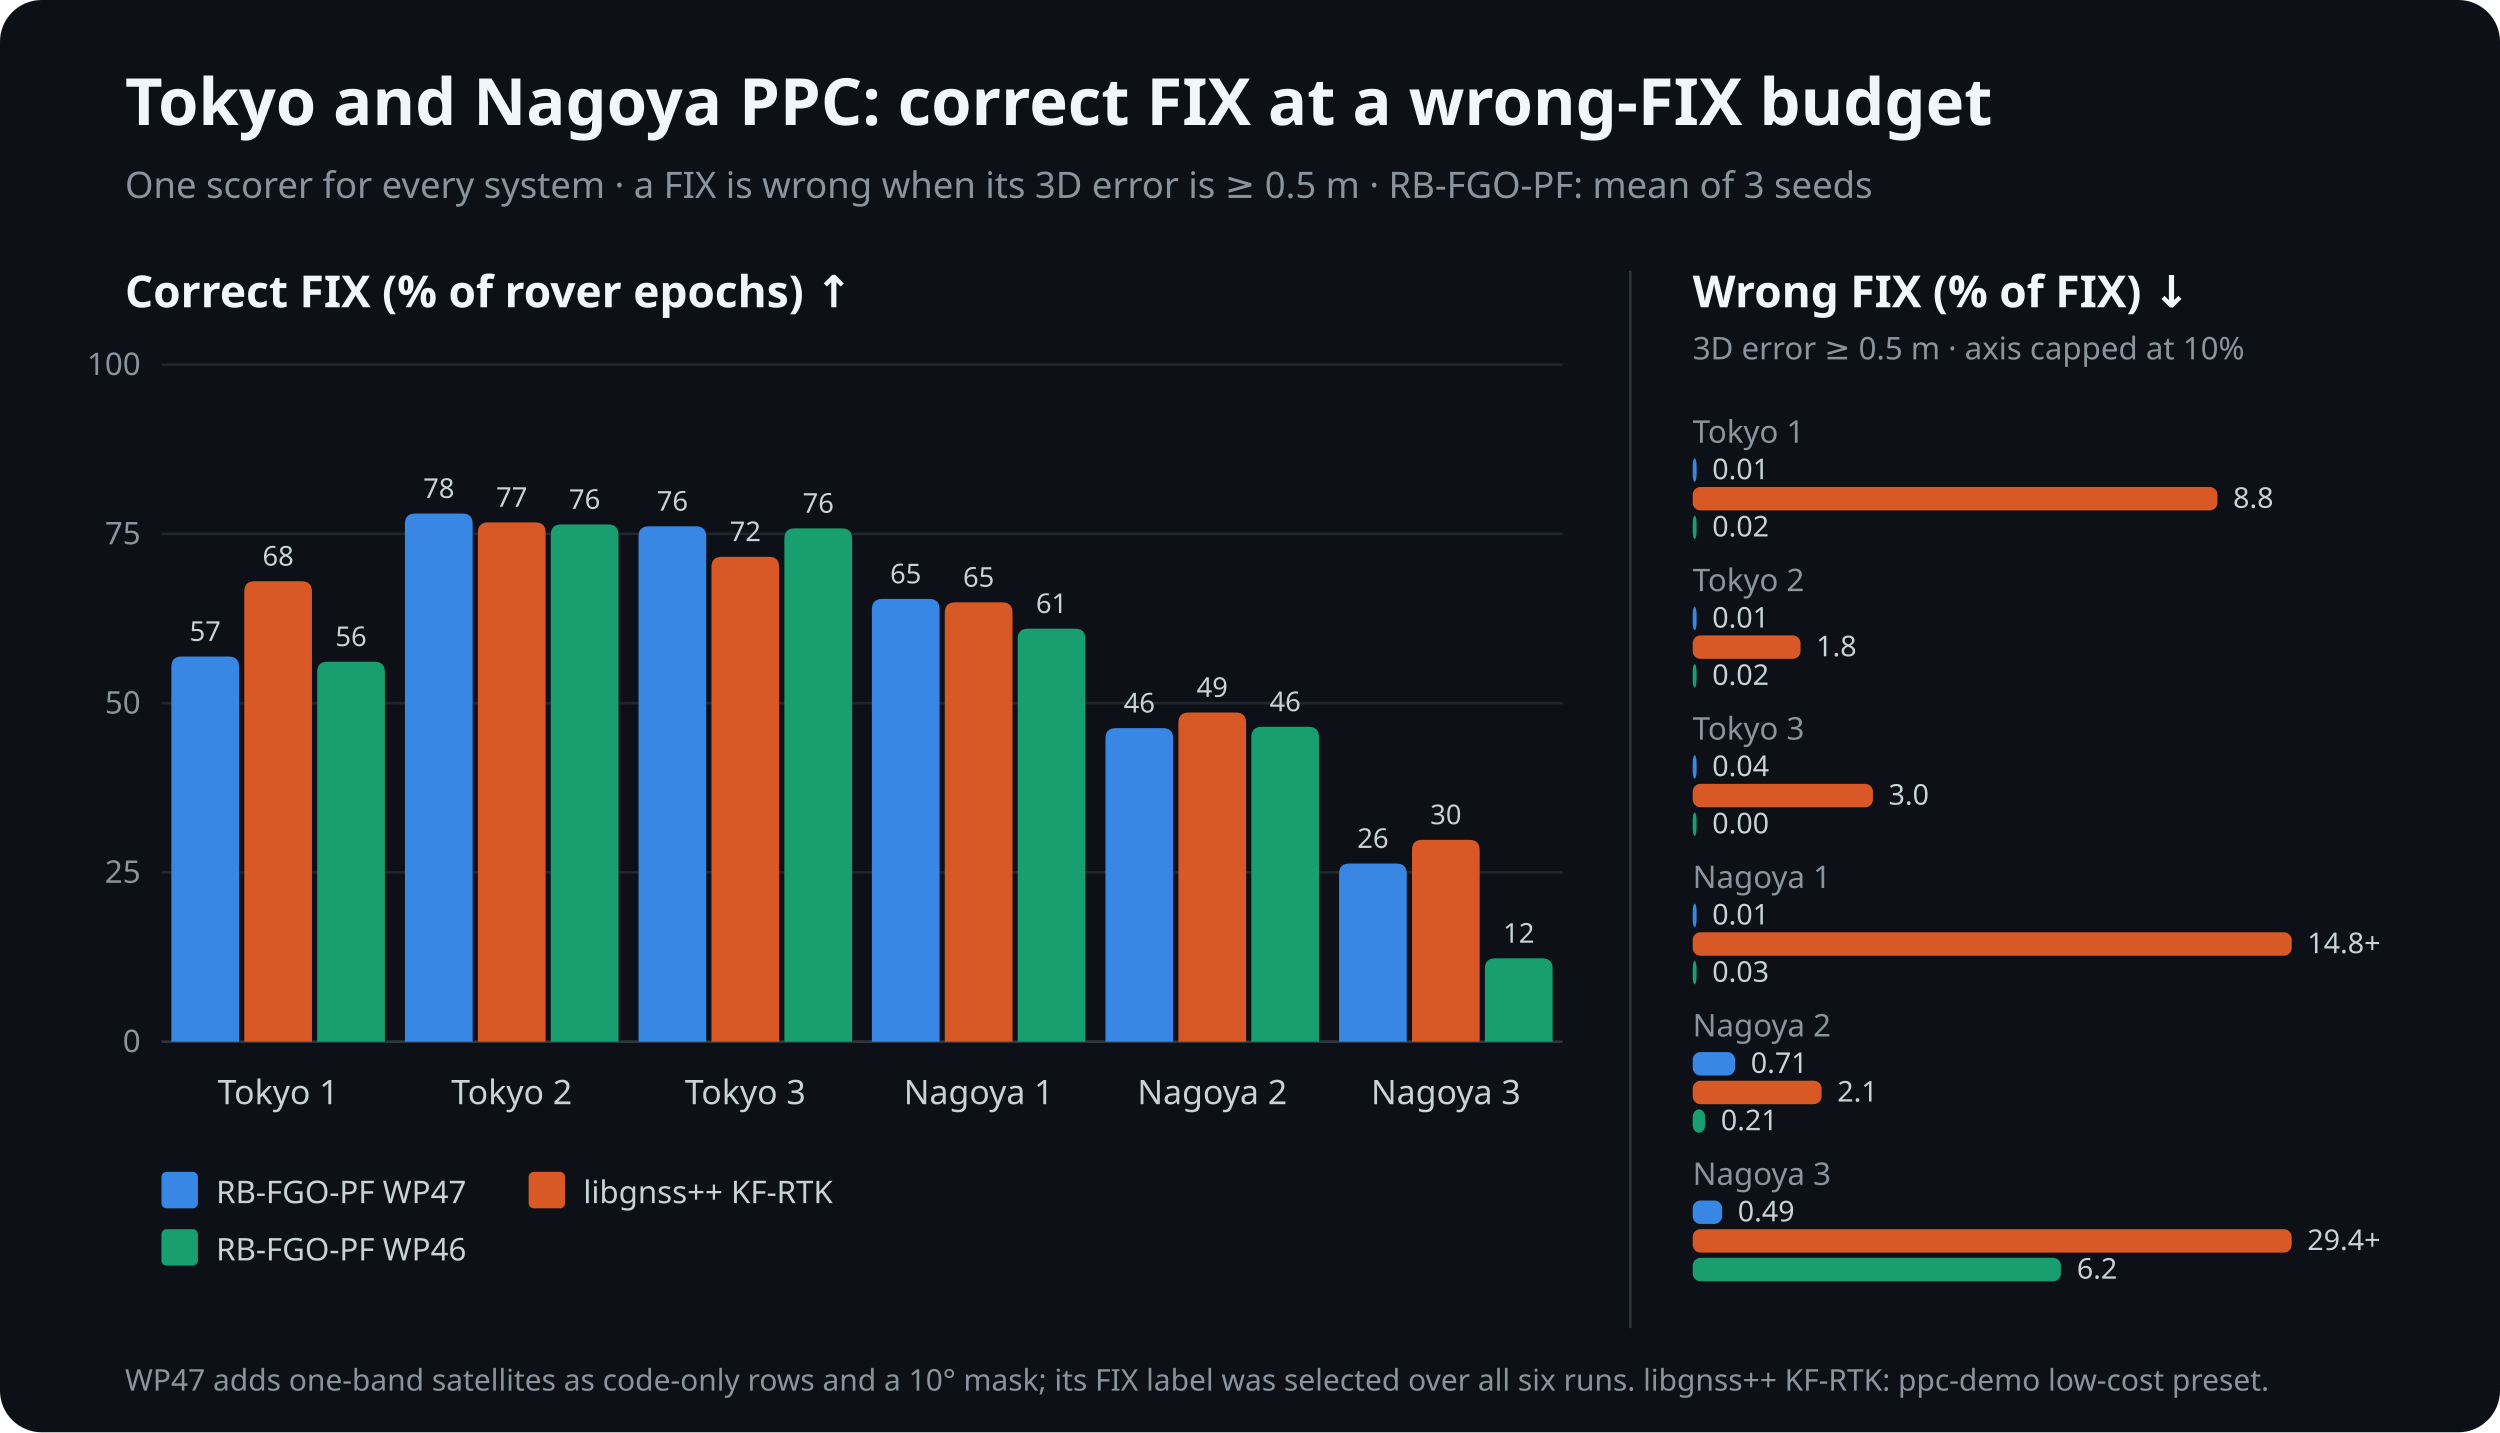
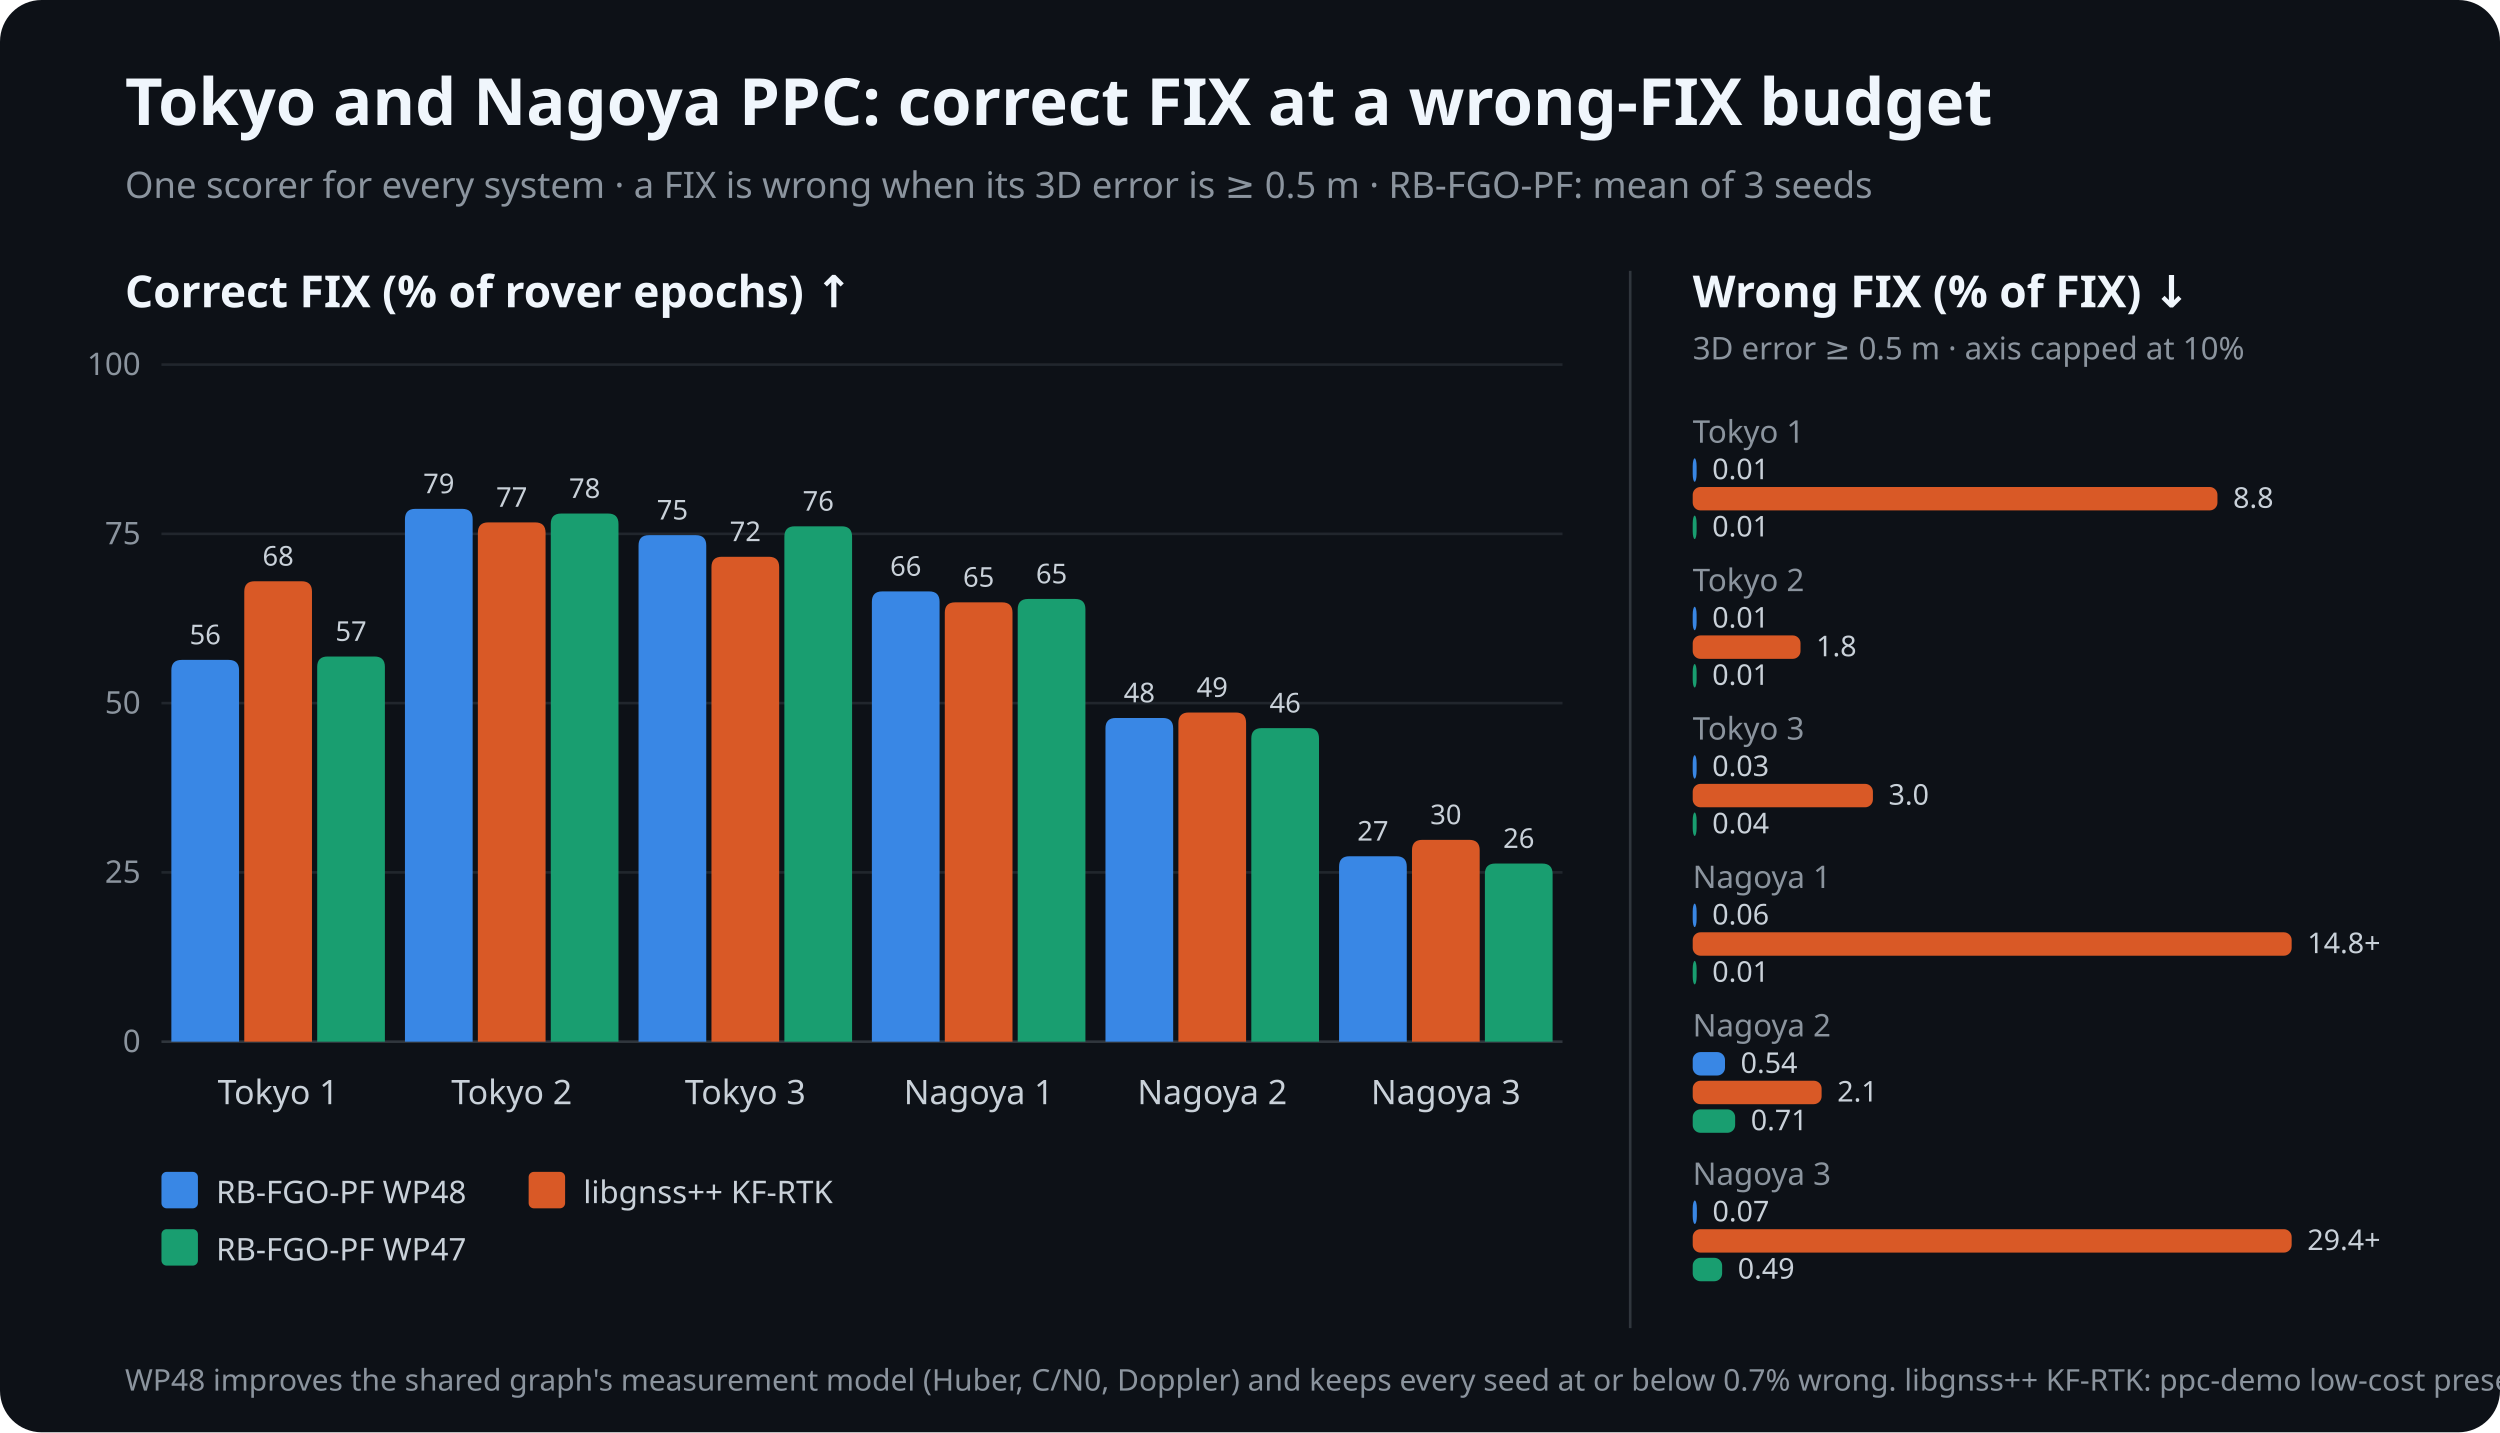
<svg xmlns="http://www.w3.org/2000/svg" width="960" height="550" viewBox="0 0 960 550" role="img" aria-labelledby="title desc">
  <rect width="960" height="550" rx="16" fill="#0d1117" />
  <text x="48" y="48" fill="#f0f6fc" font-family="system-ui,sans-serif" font-size="25" font-weight="700">Tokyo and Nagoya PPC: correct FIX at a wrong-FIX budget</text>
  <text x="48" y="76" fill="#8b949e" font-family="system-ui,sans-serif" font-size="14">One scorer for every system · a FIX is wrong when its 3D error is ≥ 0.5 m · RB-FGO-PF: mean of 3 seeds</text>
  <g font-family="system-ui,sans-serif">
    <text x="48" y="118" fill="#f0f6fc" font-size="17" font-weight="600">Correct FIX (% of rover epochs) ↑</text>
    <line x1="62" y1="400.0" x2="600" y2="400.0" stroke="#30363d" />
    <text x="54" y="404.0" fill="#8b949e" font-size="12" text-anchor="end">0</text>
    <line x1="62" y1="335.0" x2="600" y2="335.0" stroke="#21262d" />
    <text x="54" y="339.0" fill="#8b949e" font-size="12" text-anchor="end">25</text>
    <line x1="62" y1="270.0" x2="600" y2="270.0" stroke="#21262d" />
    <text x="54" y="274.0" fill="#8b949e" font-size="12" text-anchor="end">50</text>
    <line x1="62" y1="205.0" x2="600" y2="205.0" stroke="#21262d" />
    <text x="54" y="209.0" fill="#8b949e" font-size="12" text-anchor="end">75</text>
    <line x1="62" y1="140.0" x2="600" y2="140.0" stroke="#21262d" />
    <text x="54" y="144.0" fill="#8b949e" font-size="12" text-anchor="end">100</text>
-     <path d="M65.8,400 V256.1 Q65.8,252.1 69.8,252.1 H87.8 Q91.8,252.1 91.8,256.1 V400 Z" fill="#3987e5" />
-     <text x="78.8" y="246.1" fill="#c9d1d9" font-size="10.5" text-anchor="middle">57</text>
+     <path d="M65.8,400 V257.4 Q65.8,253.4 69.8,253.4 H87.8 Q91.8,253.4 91.8,257.4 V400 Z" fill="#3987e5" />
+     <text x="78.8" y="247.4" fill="#c9d1d9" font-size="10.5" text-anchor="middle">56</text>
    <path d="M93.8,400 V227.2 Q93.8,223.2 97.8,223.2 H115.8 Q119.8,223.2 119.8,227.2 V400 Z" fill="#d95926" />
    <text x="106.8" y="217.2" fill="#c9d1d9" font-size="10.5" text-anchor="middle">68</text>
-     <path d="M121.8,400 V258.1 Q121.8,254.1 125.8,254.1 H143.8 Q147.8,254.1 147.8,258.1 V400 Z" fill="#199e70" />
-     <text x="134.8" y="248.1" fill="#c9d1d9" font-size="10.5" text-anchor="middle">56</text>
+     <path d="M121.8,400 V256.1 Q121.8,252.1 125.8,252.1 H143.8 Q147.8,252.1 147.8,256.1 V400 Z" fill="#199e70" />
+     <text x="134.8" y="246.1" fill="#c9d1d9" font-size="10.5" text-anchor="middle">57</text>
    <text x="106.8" y="424" fill="#c9d1d9" font-size="13" text-anchor="middle">Tokyo 1</text>
-     <path d="M155.5,400 V201.2 Q155.5,197.2 159.5,197.2 H177.5 Q181.5,197.2 181.5,201.2 V400 Z" fill="#3987e5" />
-     <text x="168.5" y="191.2" fill="#c9d1d9" font-size="10.5" text-anchor="middle">78</text>
+     <path d="M155.5,400 V199.4 Q155.5,195.4 159.5,195.4 H177.5 Q181.5,195.4 181.5,199.4 V400 Z" fill="#3987e5" />
+     <text x="168.5" y="189.4" fill="#c9d1d9" font-size="10.5" text-anchor="middle">79</text>
    <path d="M183.5,400 V204.6 Q183.5,200.6 187.5,200.6 H205.5 Q209.5,200.6 209.5,204.6 V400 Z" fill="#d95926" />
    <text x="196.5" y="194.6" fill="#c9d1d9" font-size="10.5" text-anchor="middle">77</text>
-     <path d="M211.5,400 V205.4 Q211.5,201.4 215.5,201.4 H233.5 Q237.5,201.4 237.5,205.4 V400 Z" fill="#199e70" />
-     <text x="224.5" y="195.4" fill="#c9d1d9" font-size="10.5" text-anchor="middle">76</text>
+     <path d="M211.5,400 V201.2 Q211.5,197.2 215.5,197.2 H233.5 Q237.5,197.2 237.5,201.2 V400 Z" fill="#199e70" />
+     <text x="224.5" y="191.2" fill="#c9d1d9" font-size="10.5" text-anchor="middle">78</text>
    <text x="196.5" y="424" fill="#c9d1d9" font-size="13" text-anchor="middle">Tokyo 2</text>
-     <path d="M245.2,400 V206.1 Q245.2,202.1 249.2,202.1 H267.2 Q271.2,202.1 271.2,206.1 V400 Z" fill="#3987e5" />
-     <text x="258.2" y="196.1" fill="#c9d1d9" font-size="10.5" text-anchor="middle">76</text>
+     <path d="M245.2,400 V209.5 Q245.2,205.5 249.2,205.5 H267.2 Q271.2,205.5 271.2,209.5 V400 Z" fill="#3987e5" />
+     <text x="258.2" y="199.5" fill="#c9d1d9" font-size="10.5" text-anchor="middle">75</text>
    <path d="M273.2,400 V217.8 Q273.2,213.8 277.2,213.8 H295.2 Q299.2,213.8 299.2,217.8 V400 Z" fill="#d95926" />
    <text x="286.2" y="207.8" fill="#c9d1d9" font-size="10.5" text-anchor="middle">72</text>
-     <path d="M301.2,400 V206.9 Q301.2,202.9 305.2,202.9 H323.2 Q327.2,202.9 327.2,206.9 V400 Z" fill="#199e70" />
-     <text x="314.2" y="196.9" fill="#c9d1d9" font-size="10.5" text-anchor="middle">76</text>
+     <path d="M301.2,400 V206.1 Q301.2,202.1 305.2,202.1 H323.2 Q327.2,202.1 327.2,206.1 V400 Z" fill="#199e70" />
+     <text x="314.2" y="196.1" fill="#c9d1d9" font-size="10.5" text-anchor="middle">76</text>
    <text x="286.2" y="424" fill="#c9d1d9" font-size="13" text-anchor="middle">Tokyo 3</text>
-     <path d="M334.8,400 V234.0 Q334.8,230.0 338.8,230.0 H356.8 Q360.8,230.0 360.8,234.0 V400 Z" fill="#3987e5" />
-     <text x="347.8" y="224.0" fill="#c9d1d9" font-size="10.5" text-anchor="middle">65</text>
+     <path d="M334.8,400 V231.1 Q334.8,227.1 338.8,227.1 H356.8 Q360.8,227.1 360.8,231.1 V400 Z" fill="#3987e5" />
+     <text x="347.8" y="221.1" fill="#c9d1d9" font-size="10.5" text-anchor="middle">66</text>
    <path d="M362.8,400 V235.3 Q362.8,231.3 366.8,231.3 H384.8 Q388.8,231.3 388.8,235.3 V400 Z" fill="#d95926" />
    <text x="375.8" y="225.3" fill="#c9d1d9" font-size="10.5" text-anchor="middle">65</text>
-     <path d="M390.8,400 V245.4 Q390.8,241.4 394.8,241.4 H412.8 Q416.8,241.4 416.8,245.4 V400 Z" fill="#199e70" />
-     <text x="403.8" y="235.4" fill="#c9d1d9" font-size="10.5" text-anchor="middle">61</text>
+     <path d="M390.8,400 V234.0 Q390.8,230.0 394.8,230.0 H412.8 Q416.8,230.0 416.8,234.0 V400 Z" fill="#199e70" />
+     <text x="403.8" y="224.0" fill="#c9d1d9" font-size="10.5" text-anchor="middle">65</text>
    <text x="375.8" y="424" fill="#c9d1d9" font-size="13" text-anchor="middle">Nagoya 1</text>
-     <path d="M424.5,400 V283.6 Q424.5,279.6 428.5,279.6 H446.5 Q450.5,279.6 450.5,283.6 V400 Z" fill="#3987e5" />
-     <text x="437.5" y="273.6" fill="#c9d1d9" font-size="10.5" text-anchor="middle">46</text>
+     <path d="M424.5,400 V279.7 Q424.5,275.7 428.5,275.7 H446.5 Q450.5,275.7 450.5,279.7 V400 Z" fill="#3987e5" />
+     <text x="437.5" y="269.7" fill="#c9d1d9" font-size="10.5" text-anchor="middle">48</text>
    <path d="M452.5,400 V277.6 Q452.5,273.6 456.5,273.6 H474.5 Q478.5,273.6 478.5,277.6 V400 Z" fill="#d95926" />
    <text x="465.5" y="267.6" fill="#c9d1d9" font-size="10.5" text-anchor="middle">49</text>
-     <path d="M480.5,400 V283.1 Q480.5,279.1 484.5,279.1 H502.5 Q506.5,279.1 506.5,283.1 V400 Z" fill="#199e70" />
-     <text x="493.5" y="273.1" fill="#c9d1d9" font-size="10.5" text-anchor="middle">46</text>
+     <path d="M480.5,400 V283.6 Q480.5,279.6 484.5,279.6 H502.5 Q506.5,279.6 506.5,283.6 V400 Z" fill="#199e70" />
+     <text x="493.5" y="273.6" fill="#c9d1d9" font-size="10.5" text-anchor="middle">46</text>
    <text x="465.5" y="424" fill="#c9d1d9" font-size="13" text-anchor="middle">Nagoya 2</text>
-     <path d="M514.2,400 V335.6 Q514.2,331.6 518.2,331.6 H536.2 Q540.2,331.6 540.2,335.6 V400 Z" fill="#3987e5" />
-     <text x="527.2" y="325.6" fill="#c9d1d9" font-size="10.5" text-anchor="middle">26</text>
+     <path d="M514.2,400 V332.8 Q514.2,328.8 518.2,328.8 H536.2 Q540.2,328.8 540.2,332.8 V400 Z" fill="#3987e5" />
+     <text x="527.2" y="322.8" fill="#c9d1d9" font-size="10.5" text-anchor="middle">27</text>
    <path d="M542.2,400 V326.5 Q542.2,322.5 546.2,322.5 H564.2 Q568.2,322.5 568.2,326.5 V400 Z" fill="#d95926" />
    <text x="555.2" y="316.5" fill="#c9d1d9" font-size="10.5" text-anchor="middle">30</text>
-     <path d="M570.2,400 V372.0 Q570.2,368.0 574.2,368.0 H592.2 Q596.2,368.0 596.2,372.0 V400 Z" fill="#199e70" />
-     <text x="583.2" y="362.0" fill="#c9d1d9" font-size="10.5" text-anchor="middle">12</text>
+     <path d="M570.2,400 V335.6 Q570.2,331.6 574.2,331.6 H592.2 Q596.2,331.6 596.2,335.6 V400 Z" fill="#199e70" />
+     <text x="583.2" y="325.6" fill="#c9d1d9" font-size="10.5" text-anchor="middle">26</text>
    <text x="555.2" y="424" fill="#c9d1d9" font-size="13" text-anchor="middle">Nagoya 3</text>
    <line x1="626" y1="104" x2="626" y2="510" stroke="#30363d" />
    <text x="650" y="118" fill="#f0f6fc" font-size="17" font-weight="600">Wrong FIX (% of FIX) ↓</text>
    <text x="650" y="138" fill="#8b949e" font-size="12">3D error ≥ 0.5 m · axis capped at 10%</text>
    <text x="650" y="170" fill="#8b949e" font-size="12">Tokyo 1</text>
    <rect x="650" y="176" width="1.5" height="9" rx="3" fill="#3987e5" />
    <text x="657.5" y="184" fill="#c9d1d9" font-size="11">0.01</text>
    <rect x="650" y="187" width="201.5" height="9" rx="3" fill="#d95926" />
    <text x="857.5" y="195" fill="#c9d1d9" font-size="11">8.8</text>
    <rect x="650" y="198" width="1.5" height="9" rx="3" fill="#199e70" />
-     <text x="657.5" y="206" fill="#c9d1d9" font-size="11">0.02</text>
+     <text x="657.5" y="206" fill="#c9d1d9" font-size="11">0.01</text>
    <text x="650" y="227" fill="#8b949e" font-size="12">Tokyo 2</text>
    <rect x="650" y="233" width="1.5" height="9" rx="3" fill="#3987e5" />
    <text x="657.5" y="241" fill="#c9d1d9" font-size="11">0.01</text>
    <rect x="650" y="244" width="41.4" height="9" rx="3" fill="#d95926" />
    <text x="697.4" y="252" fill="#c9d1d9" font-size="11">1.8</text>
    <rect x="650" y="255" width="1.5" height="9" rx="3" fill="#199e70" />
-     <text x="657.5" y="263" fill="#c9d1d9" font-size="11">0.02</text>
+     <text x="657.5" y="263" fill="#c9d1d9" font-size="11">0.01</text>
    <text x="650" y="284" fill="#8b949e" font-size="12">Tokyo 3</text>
    <rect x="650" y="290" width="1.5" height="9" rx="3" fill="#3987e5" />
-     <text x="657.5" y="298" fill="#c9d1d9" font-size="11">0.04</text>
+     <text x="657.5" y="298" fill="#c9d1d9" font-size="11">0.03</text>
    <rect x="650" y="301" width="69.2" height="9" rx="3" fill="#d95926" />
    <text x="725.2" y="309" fill="#c9d1d9" font-size="11">3.0</text>
    <rect x="650" y="312" width="1.5" height="9" rx="3" fill="#199e70" />
-     <text x="657.5" y="320" fill="#c9d1d9" font-size="11">0.00</text>
+     <text x="657.5" y="320" fill="#c9d1d9" font-size="11">0.04</text>
    <text x="650" y="341" fill="#8b949e" font-size="12">Nagoya 1</text>
    <rect x="650" y="347" width="1.5" height="9" rx="3" fill="#3987e5" />
-     <text x="657.5" y="355" fill="#c9d1d9" font-size="11">0.01</text>
+     <text x="657.5" y="355" fill="#c9d1d9" font-size="11">0.06</text>
    <rect x="650" y="358" width="230.0" height="9" rx="3" fill="#d95926" />
    <text x="886.0" y="366" fill="#c9d1d9" font-size="11">14.8+</text>
    <rect x="650" y="369" width="1.5" height="9" rx="3" fill="#199e70" />
-     <text x="657.5" y="377" fill="#c9d1d9" font-size="11">0.03</text>
+     <text x="657.5" y="377" fill="#c9d1d9" font-size="11">0.01</text>
    <text x="650" y="398" fill="#8b949e" font-size="12">Nagoya 2</text>
-     <rect x="650" y="404" width="16.3" height="9" rx="3" fill="#3987e5" />
-     <text x="672.3" y="412" fill="#c9d1d9" font-size="11">0.71</text>
+     <rect x="650" y="404" width="12.4" height="9" rx="3" fill="#3987e5" />
+     <text x="668.4" y="412" fill="#c9d1d9" font-size="11">0.54</text>
    <rect x="650" y="415" width="49.5" height="9" rx="3" fill="#d95926" />
    <text x="705.5" y="423" fill="#c9d1d9" font-size="11">2.1</text>
-     <rect x="650" y="426" width="4.8" height="9" rx="3" fill="#199e70" />
-     <text x="660.8" y="434" fill="#c9d1d9" font-size="11">0.21</text>
+     <rect x="650" y="426" width="16.3" height="9" rx="3" fill="#199e70" />
+     <text x="672.3" y="434" fill="#c9d1d9" font-size="11">0.71</text>
    <text x="650" y="455" fill="#8b949e" font-size="12">Nagoya 3</text>
-     <rect x="650" y="461" width="11.3" height="9" rx="3" fill="#3987e5" />
-     <text x="667.3" y="469" fill="#c9d1d9" font-size="11">0.49</text>
+     <rect x="650" y="461" width="1.6" height="9" rx="3" fill="#3987e5" />
+     <text x="657.6" y="469" fill="#c9d1d9" font-size="11">0.07</text>
    <rect x="650" y="472" width="230.0" height="9" rx="3" fill="#d95926" />
    <text x="886.0" y="480" fill="#c9d1d9" font-size="11">29.4+</text>
-     <rect x="650" y="483" width="141.4" height="9" rx="3" fill="#199e70" />
-     <text x="797.5" y="491" fill="#c9d1d9" font-size="11">6.2</text>
+     <rect x="650" y="483" width="11.3" height="9" rx="3" fill="#199e70" />
+     <text x="667.3" y="491" fill="#c9d1d9" font-size="11">0.49</text>
    <rect x="62" y="450" width="14" height="14" rx="2" fill="#3987e5" />
-     <text x="83" y="462" fill="#c9d1d9" font-size="12">RB-FGO-PF WP47</text>
+     <text x="83" y="462" fill="#c9d1d9" font-size="12">RB-FGO-PF WP48</text>
    <rect x="203.0" y="450" width="14" height="14" rx="2" fill="#d95926" />
    <text x="224.0" y="462" fill="#c9d1d9" font-size="12">libgnss++ KF-RTK</text>
    <rect x="62" y="472" width="14" height="14" rx="2" fill="#199e70" />
-     <text x="83" y="484" fill="#c9d1d9" font-size="12">RB-FGO-PF WP46</text>
-     <text x="48" y="534" fill="#8b949e" font-size="11.5">WP47 adds one-band satellites as code-only rows and a 10° mask; its FIX label was selected over all six runs. libgnss++ KF-RTK: ppc-demo low-cost preset.</text>
+     <text x="83" y="484" fill="#c9d1d9" font-size="12">RB-FGO-PF WP47</text>
+     <text x="48" y="534" fill="#8b949e" font-size="11.5">WP48 improves the shared graph's measurement model (Huber, C/N0, Doppler) and keeps every seed at or below 0.7% wrong. libgnss++ KF-RTK: ppc-demo low-cost preset.</text>
  </g>
</svg>
